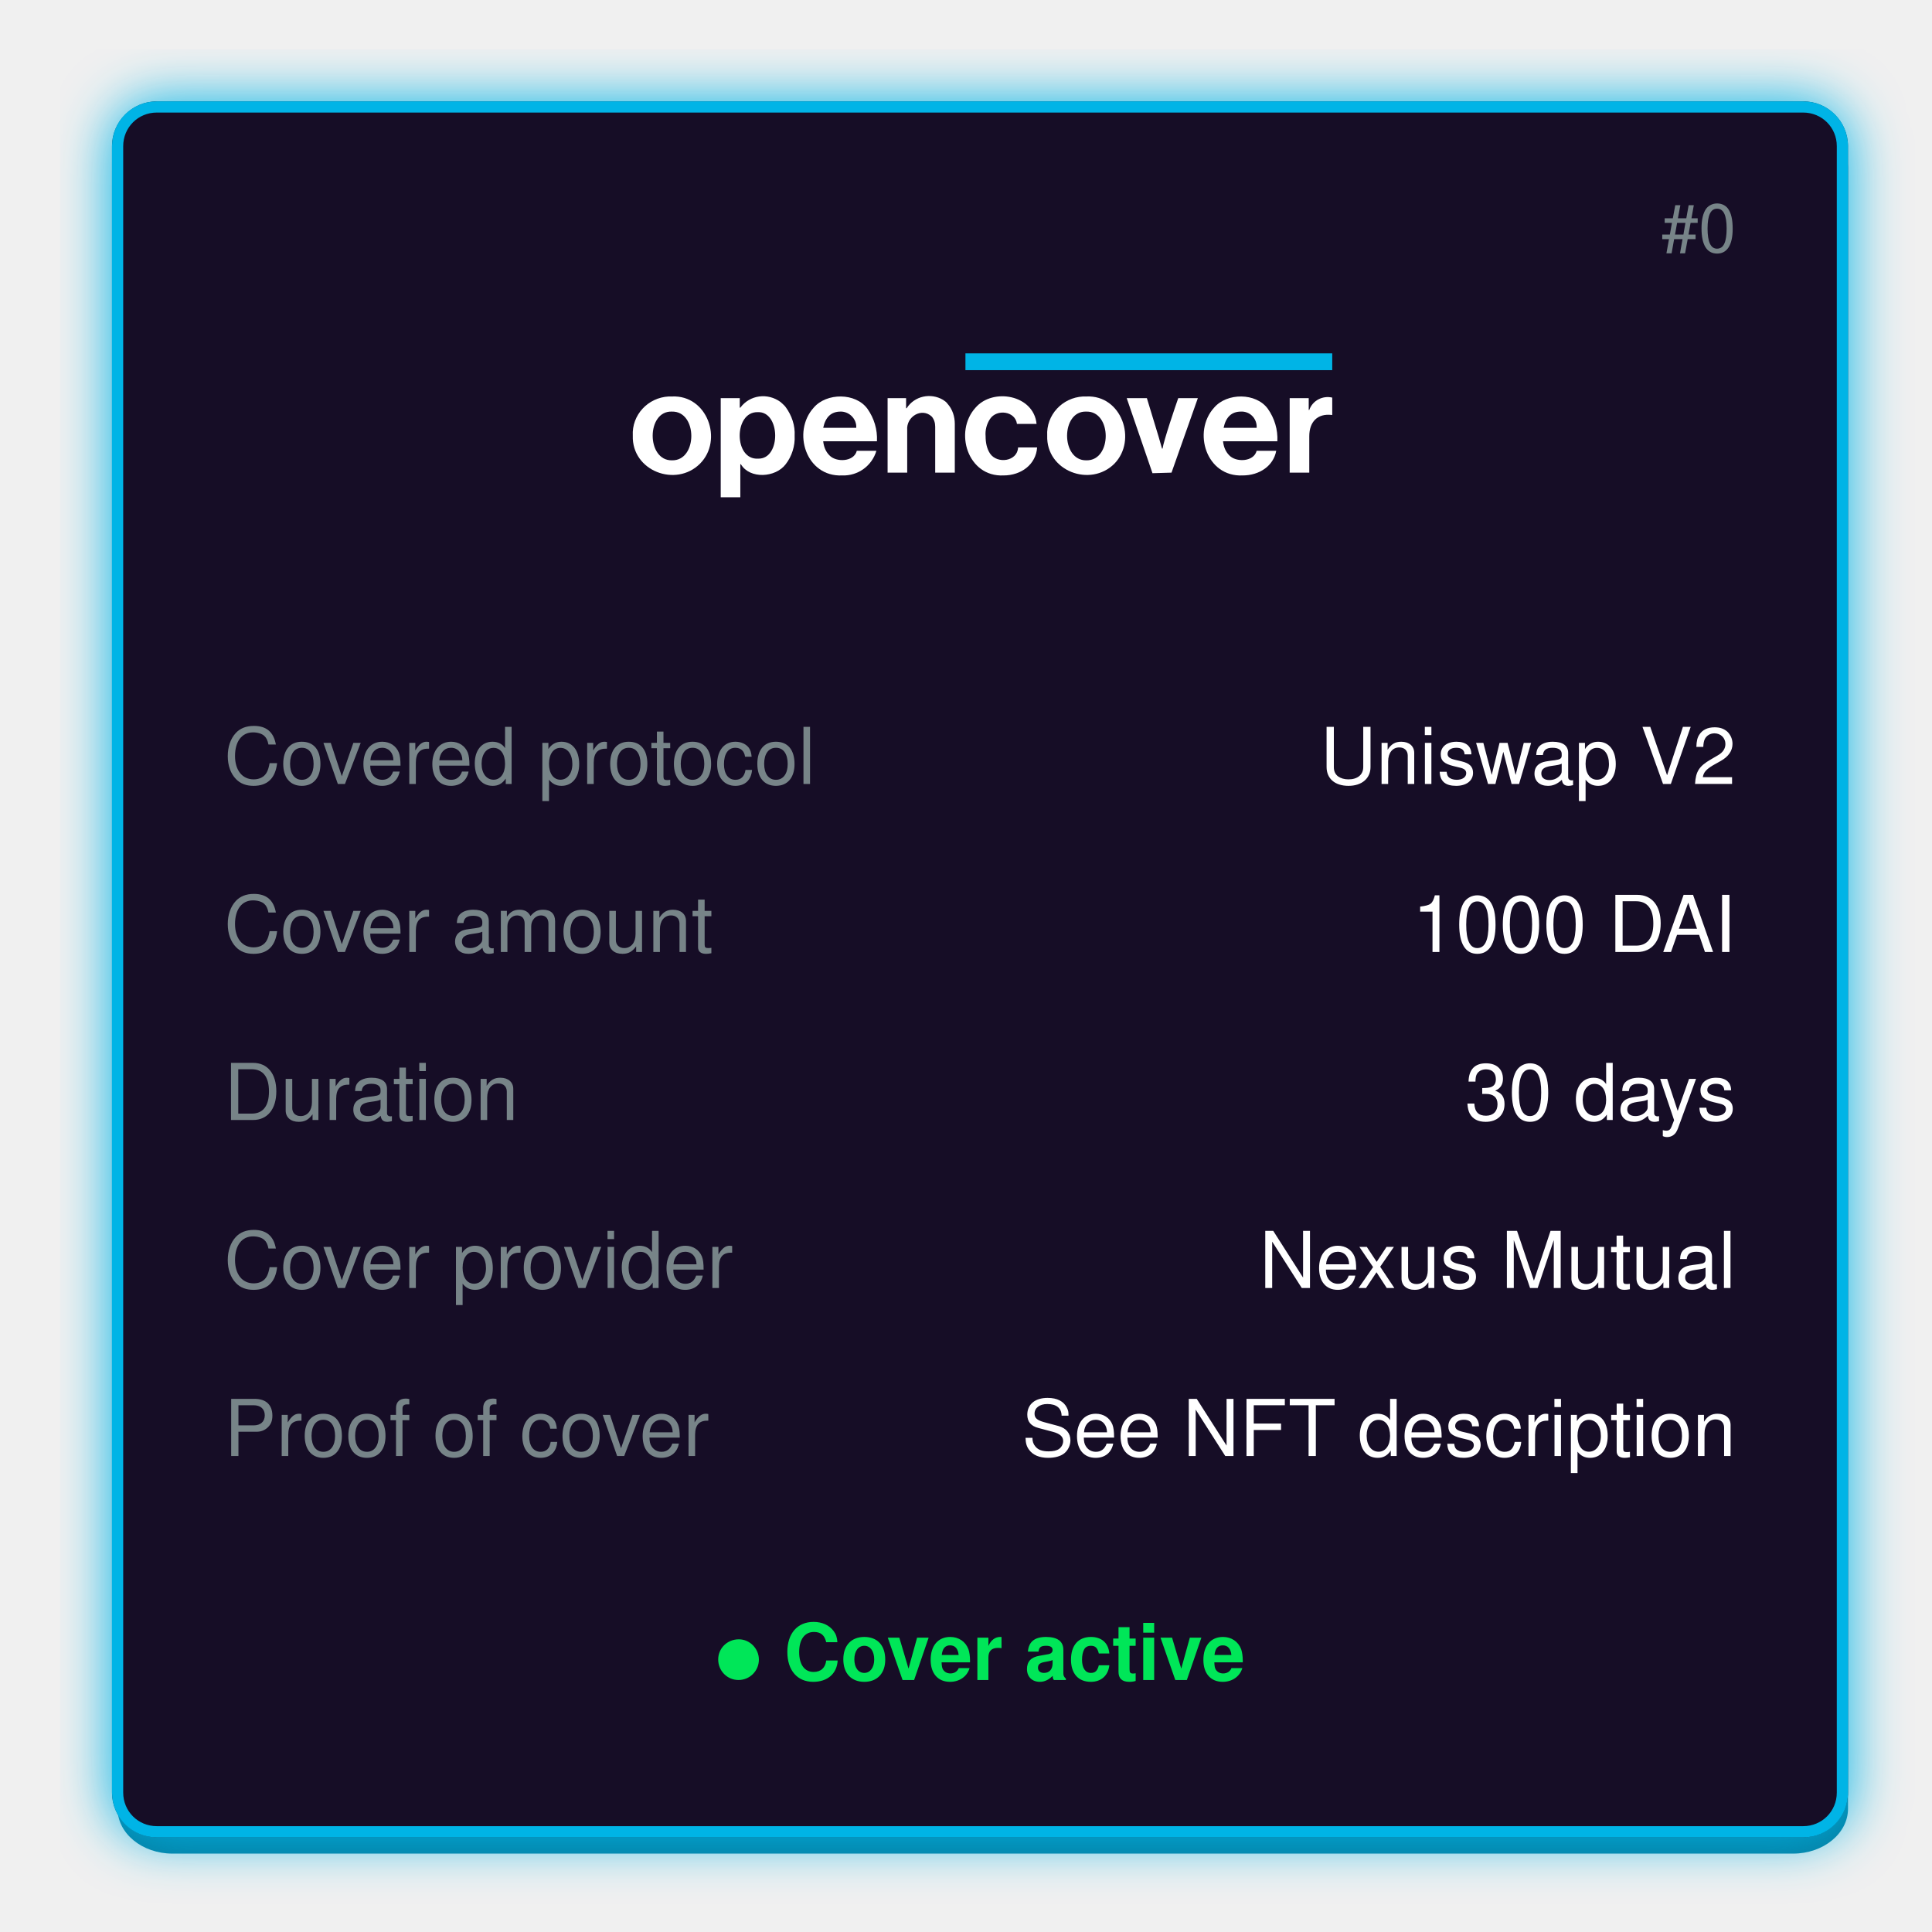
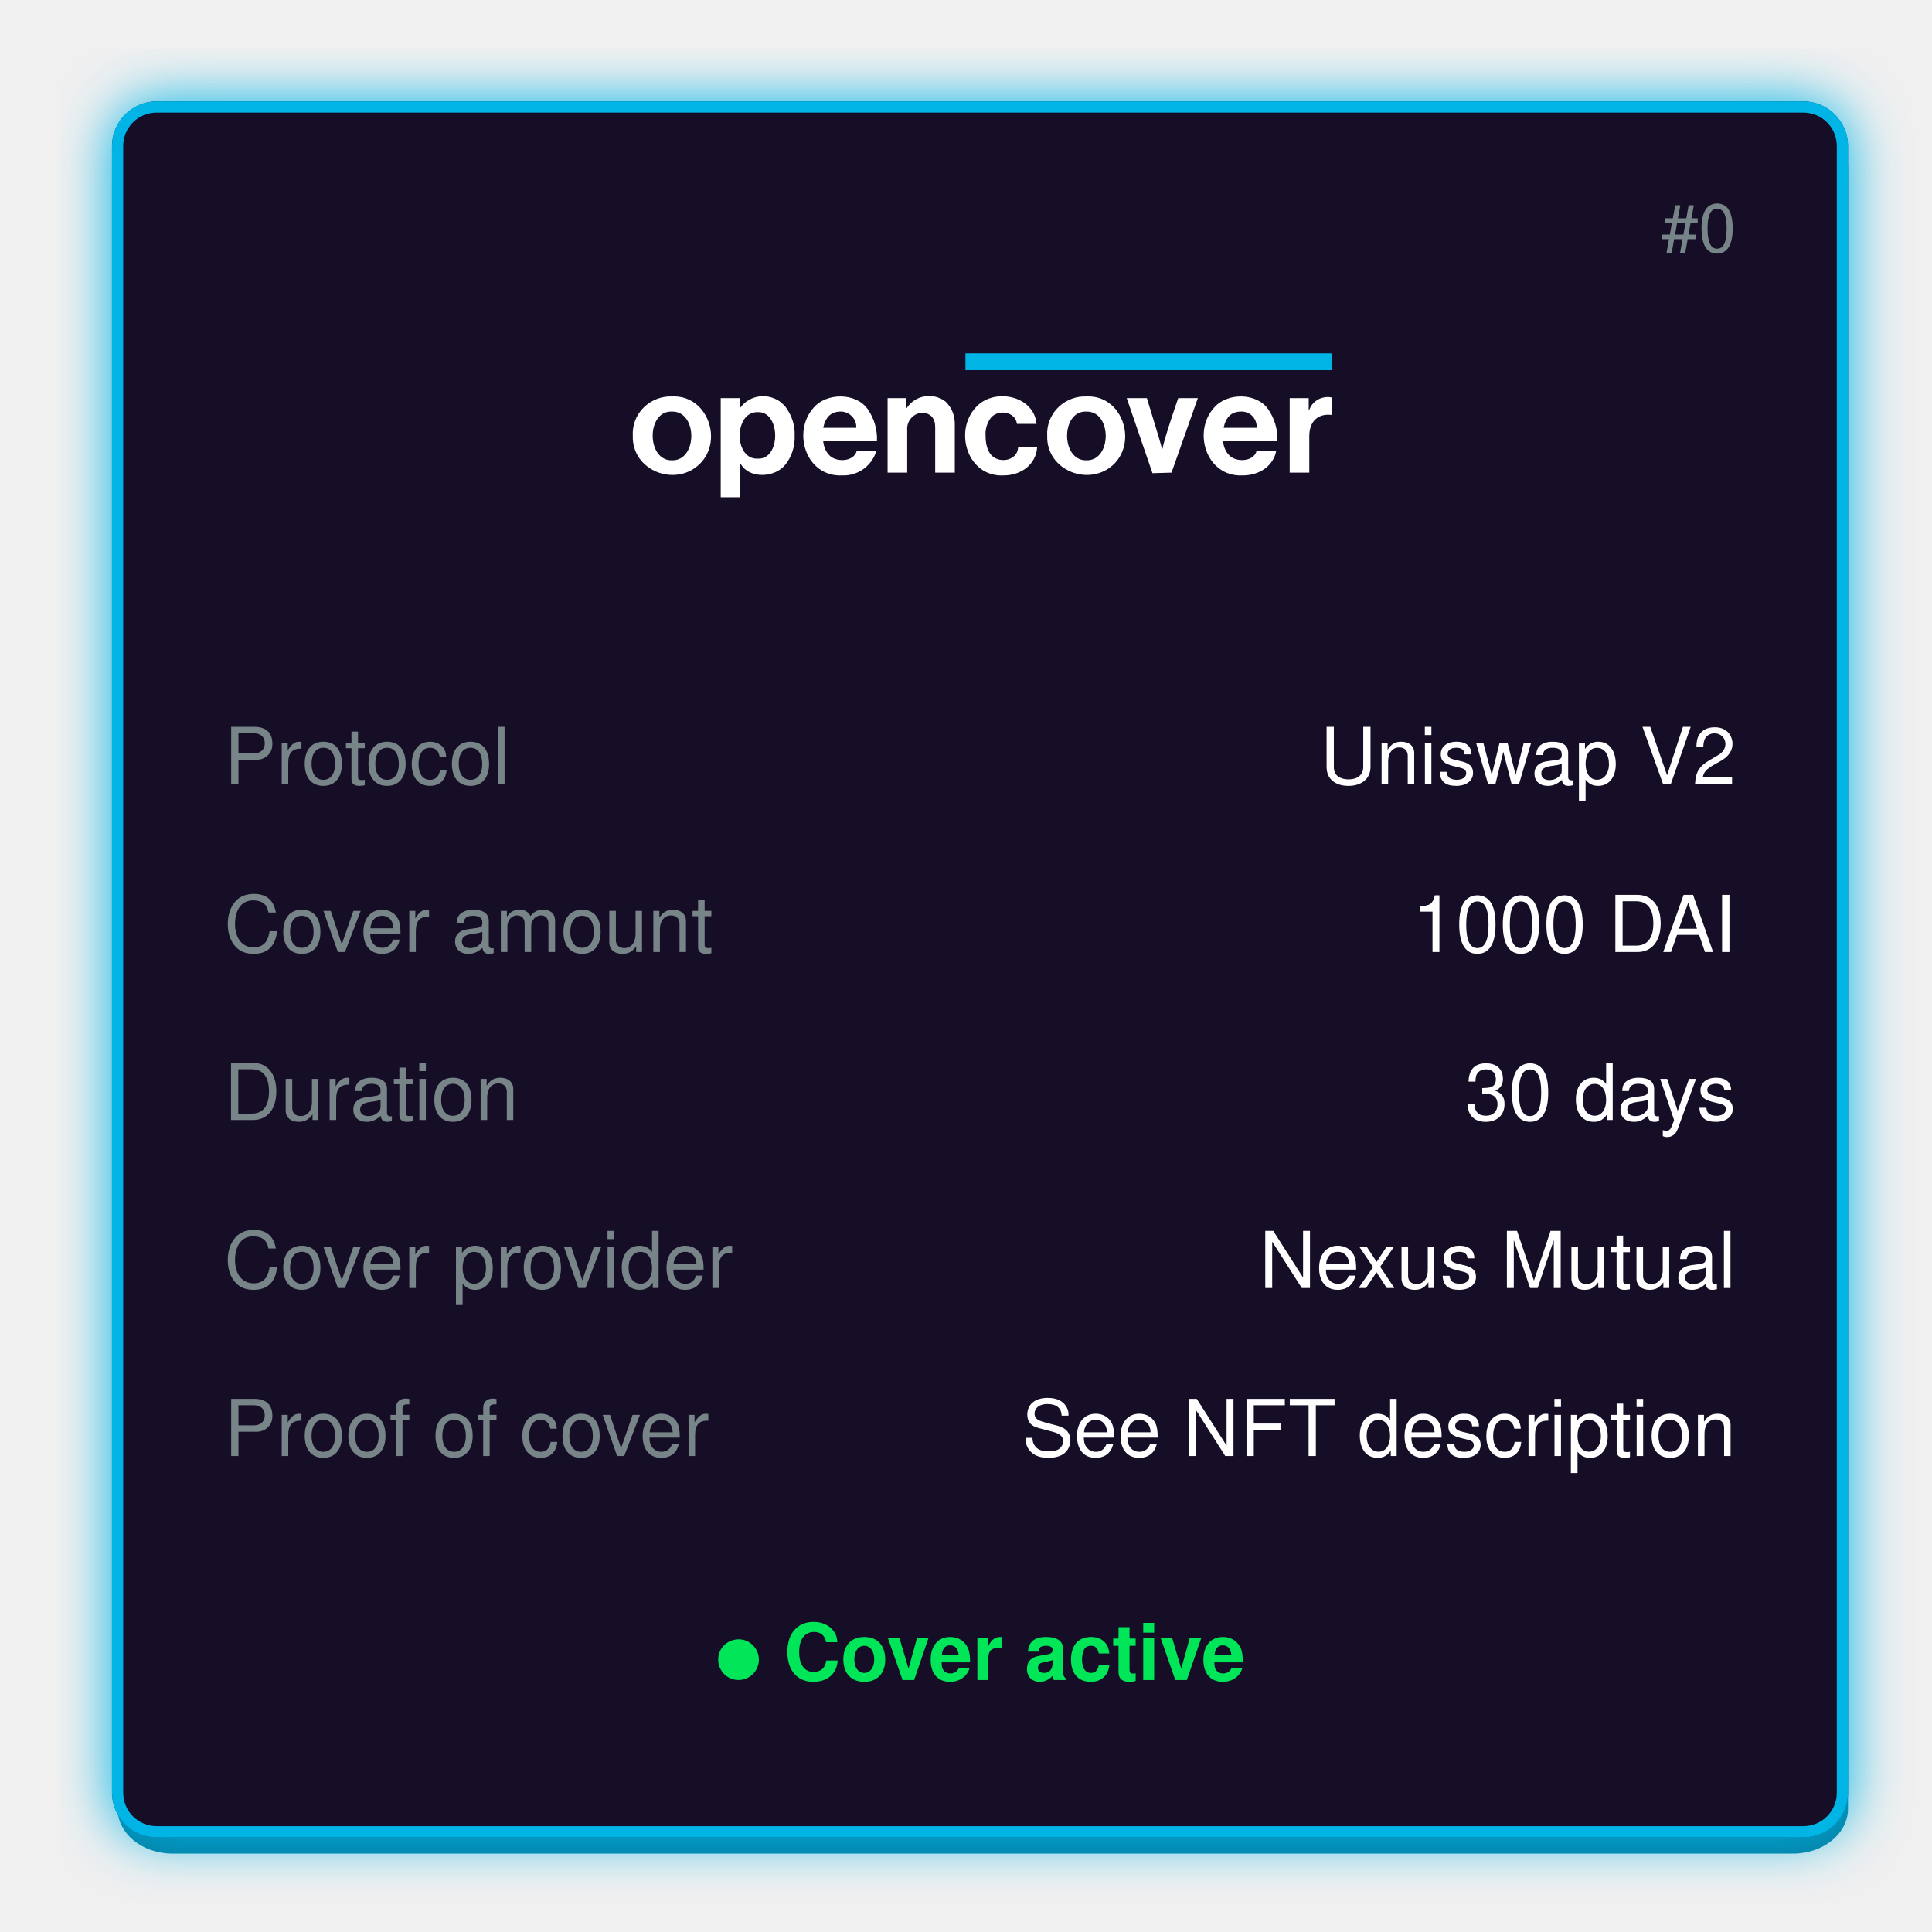
<svg xmlns="http://www.w3.org/2000/svg" x="0" y="0" viewBox="0 0 345 345">
  <style type="text/css">.d{font-family:Helvetica,Arial,sans-serif;font-size:14px;fill:#778488} .w{fill:#FFFFFF} .g{fill:#778488} .b{fill:#00B4E6} .y{fill:#E1F11D} .a{fill:#00E658} .r{fill:#F11D64} .s{font-size:12px} .x{font-weight:bold}</style>
  <g class="d">
    <g id="frame">
      <filter id="shadow" x="-3%" y="-3%" width="107%" height="107%">
        <feDropShadow dx="0" dy="0" stdDeviation="5" flood-color="#00B4E6" flood-opacity="1" />
      </filter>
      <path style="fill:#057B9D" d="M30.8,22h289.3c5.4,0,9.9,3.6,9.9,8V323c0,4.4-4.4,8-9.8,8H30.8c-5.4,0-9.8-3.6-9.8-8V30   C21,25.6,25.4,22,30.8,22z" />
      <path style="fill:#131026;filter:url(#shadow)" d="M28,18.1h294c4.4,0,8,3.6,8,8v294c0,4.4-3.6,8-8,8H28c-4.4,0-8-3.6-8-8v-294C20,21.7,23.6,18.1,28,18.1z" />
      <path style="fill:none;stroke:#00B4E6;stroke-width:2" d="M28,19.1h294c3.9,0,7,3.1,7,7v294c0,3.9-3.1,7-7,7H28c-3.9,0-7-3.1-7-7v-294C21,22.2,24.1,19.1,28,19.1z" />
    </g>
    <g id="oc-logo" class="w" transform="translate(93 45)">
      <path d="M32,37.8c-4.3,4.3-12.2,1.3-12-5c-0.2-3.7,2.7-6.8,6.4-7c0.2,0,0.4,0,0.6,0     C33.3,25.5,36.2,33.6,32,37.8z M27,37.2c4.6,0.1,4.6-8.8,0-8.7C22.4,28.3,22.4,37.3,27,37.2z" />
      <path d="M35.7,43.8V26.1h3.4v1.7h0.1c1.7-2.3,4.9-2.7,7.2-1c0.3,0.3,0.7,0.6,0.9,0.9     c1.1,1.5,1.7,3.3,1.6,5.1c0.1,1.8-0.5,3.7-1.6,5.1c-1.8,2.4-6.4,2.7-8,0h-0.1v5.9C39.2,43.8,35.7,43.8,35.7,43.8z M42.4,36.9     c4.1,0.1,4-8.5-0.1-8.3C38,28.5,38,37.2,42.4,36.9z" />
      <path d="M57.4,39.9c-6.5,0.3-9-7.8-5.1-12.1c2.3-2.7,7.5-2.7,9.6,0.2c1.2,1.7,1.8,3.7,1.7,5.8H54     c0.1,0.9,0.4,1.8,1.1,2.5c1.2,1.3,4.4,1.2,4.9-0.8h3.5C62.7,38.2,60.2,40,57.4,39.9z M57.1,28.5c-1.7,0-2.7,1-3.1,2.9h5.9     c0.1-1.5-1.1-2.8-2.6-2.9C57.2,28.5,57.2,28.5,57.1,28.5z" />
      <path d="M68.8,26.1v1.8h0.1c1.4-2.2,4.3-2.8,6.5-1.5c0.3,0.2,0.6,0.4,0.8,0.7c0.9,1,1.3,2.3,1.3,3.6     v8.7H74v-8.2c0-0.7-0.2-1.3-0.6-1.8c-1.8-1.7-4.6,0-4.4,2.4v7.6h-3.5V26.1H68.8z" />
      <path d="M86.2,39.9c-6.4,0.3-8.9-7.8-5-12.1c3.1-3.6,10.4-2.3,10.9,2.9h-3.5     c-0.3-2.3-3.6-2.7-4.8-0.9c-0.6,0.9-0.9,2-0.8,3.1c0,1.1,0.2,2.2,0.8,3.1c1.3,1.9,4.9,1.4,5-1.1h3.4C92,37.9,89.4,39.9,86.2,39.9     z" />
      <path d="M106,37.8c-4.3,4.3-12.2,1.3-12-5c-0.2-3.7,2.7-6.8,6.4-7c0.2,0,0.4,0,0.6,0     C107.3,25.5,110.1,33.6,106,37.8z M101,37.2c4.6,0.1,4.6-8.8,0-8.7C96.4,28.3,96.4,37.3,101,37.2z" />
      <path d="M112.8,39.5l-4.6-13.4h3.6l2.1,6.9l0.6,2.1h0.1c0.2-1.4,2.3-7.6,2.8-9h3.5l-4.7,13.3    L112.8,39.5L112.8,39.5z" />
      <path d="M128.9,39.9c-6.5,0.3-9-7.8-5.1-12.1c2.3-2.7,7.5-2.7,9.6,0.2c1.2,1.7,1.8,3.7,1.7,5.8h-9.7    c0.1,0.9,0.4,1.8,1.1,2.5c1.2,1.3,4.4,1.2,4.9-0.8h3.5C134.4,38.2,131.9,39.9,128.9,39.9z M128.6,28.5c-1.7,0-2.7,1-3.1,2.9h5.9    c0.1-1.5-1-2.8-2.5-2.9C128.8,28.5,128.7,28.5,128.6,28.5z" />
      <path d="M140.7,26.1v2.1h0.1c0.6-1.7,2.4-2.6,4.1-2.2v3.1h-0.1c-2.5-0.3-4,1.2-4,3.8v6.5h-3.5V26.1    H140.7z" />
      <rect x="79.4" y="18.1" style="fill:#00B4E6" width="65.5" height="3" />
    </g>
-     <text transform="matrix(1 0 0 1 40 140)">Covered protocol</text>
+     <text transform="matrix(1 0 0 1 40 140)">Protocol</text>
    <text transform="matrix(1 0 0 1 40 170)">Cover amount</text>
    <text transform="matrix(1 0 0 1 40 200)">Duration</text>
    <text transform="matrix(1 0 0 1 40 230)">Cover provider</text>
    <text transform="matrix(1 0 0 1 40 260)">Proof of cover</text>
    <text transform="matrix(1 0 0 1 310 45)" text-anchor="end" class="s">#0</text>
    <g class="w">
      <text transform="matrix(1 0 0 1 310 140)" text-anchor="end">Uniswap V2</text>
      <text transform="matrix(1 0 0 1 310 170)" text-anchor="end">1000 DAI</text>
      <text transform="matrix(1 0 0 1 310 200)" text-anchor="end">30 days</text>
      <text transform="matrix(1 0 0 1 310 230)" text-anchor="end">Nexus Mutual</text>
    </g>
    <text transform="matrix(1 0 0 1 310 260)" text-anchor="end" class="w">See NFT description</text>
    <text transform="matrix(1 0 0 1 175 300)" text-anchor="middle" class="x a">● Cover active</text>
  </g>
</svg>
